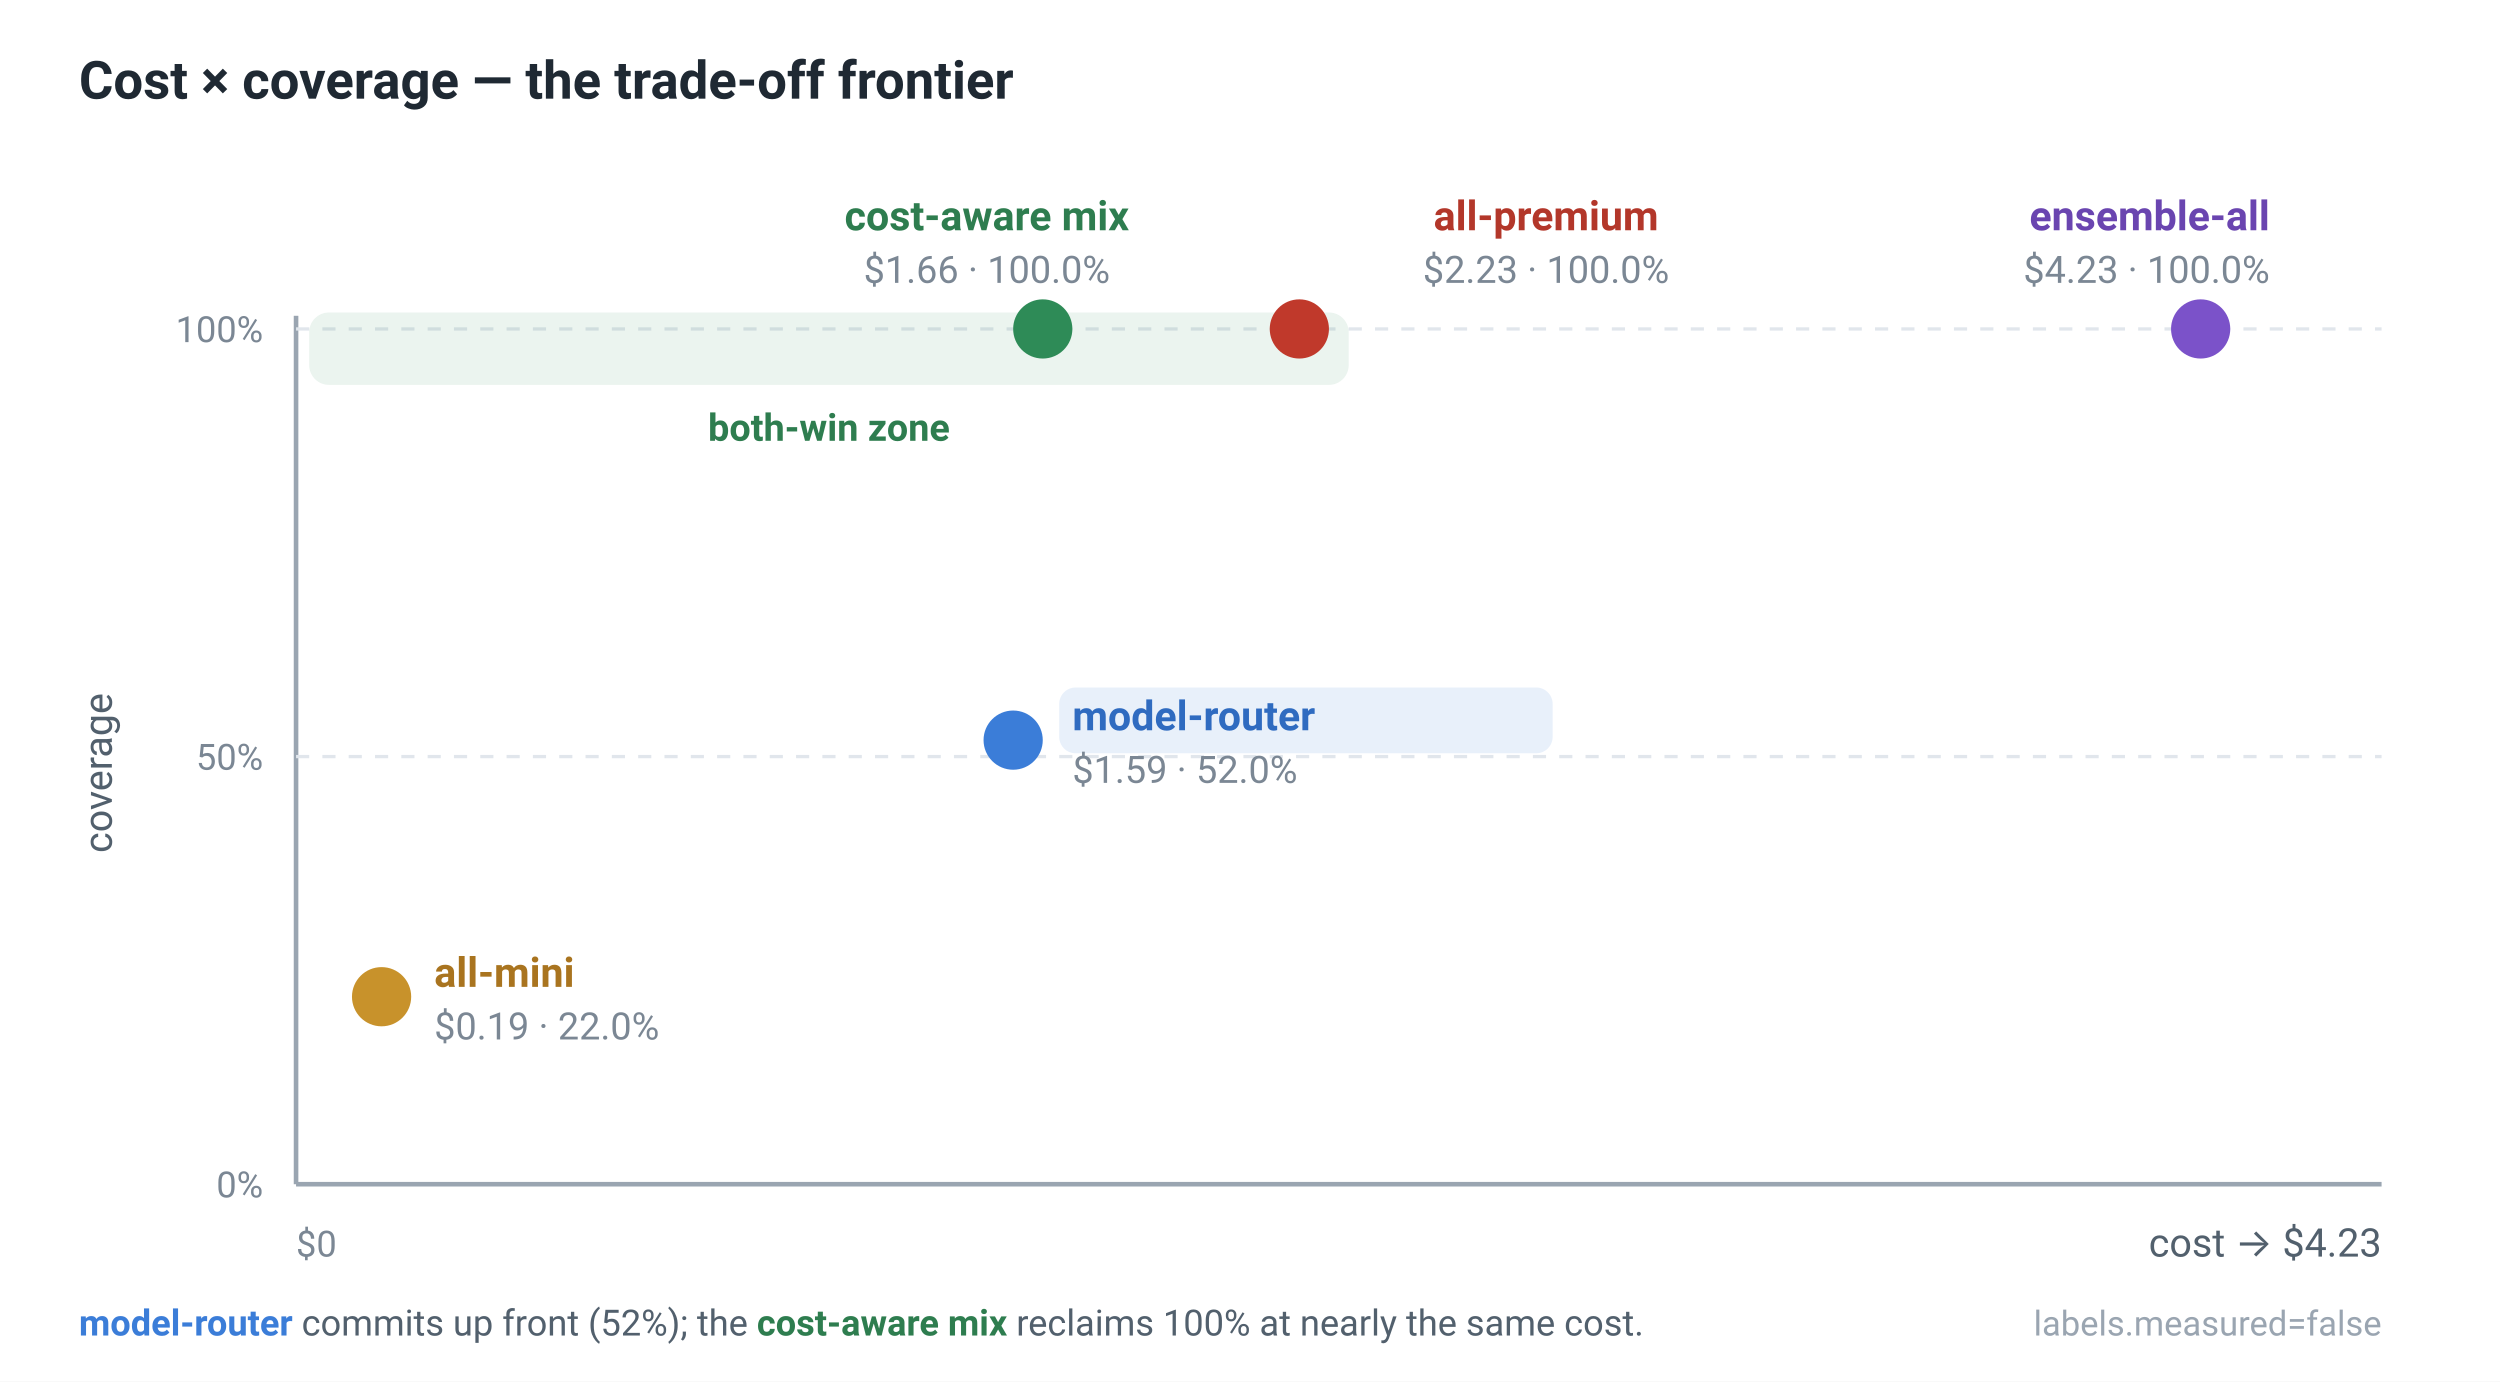
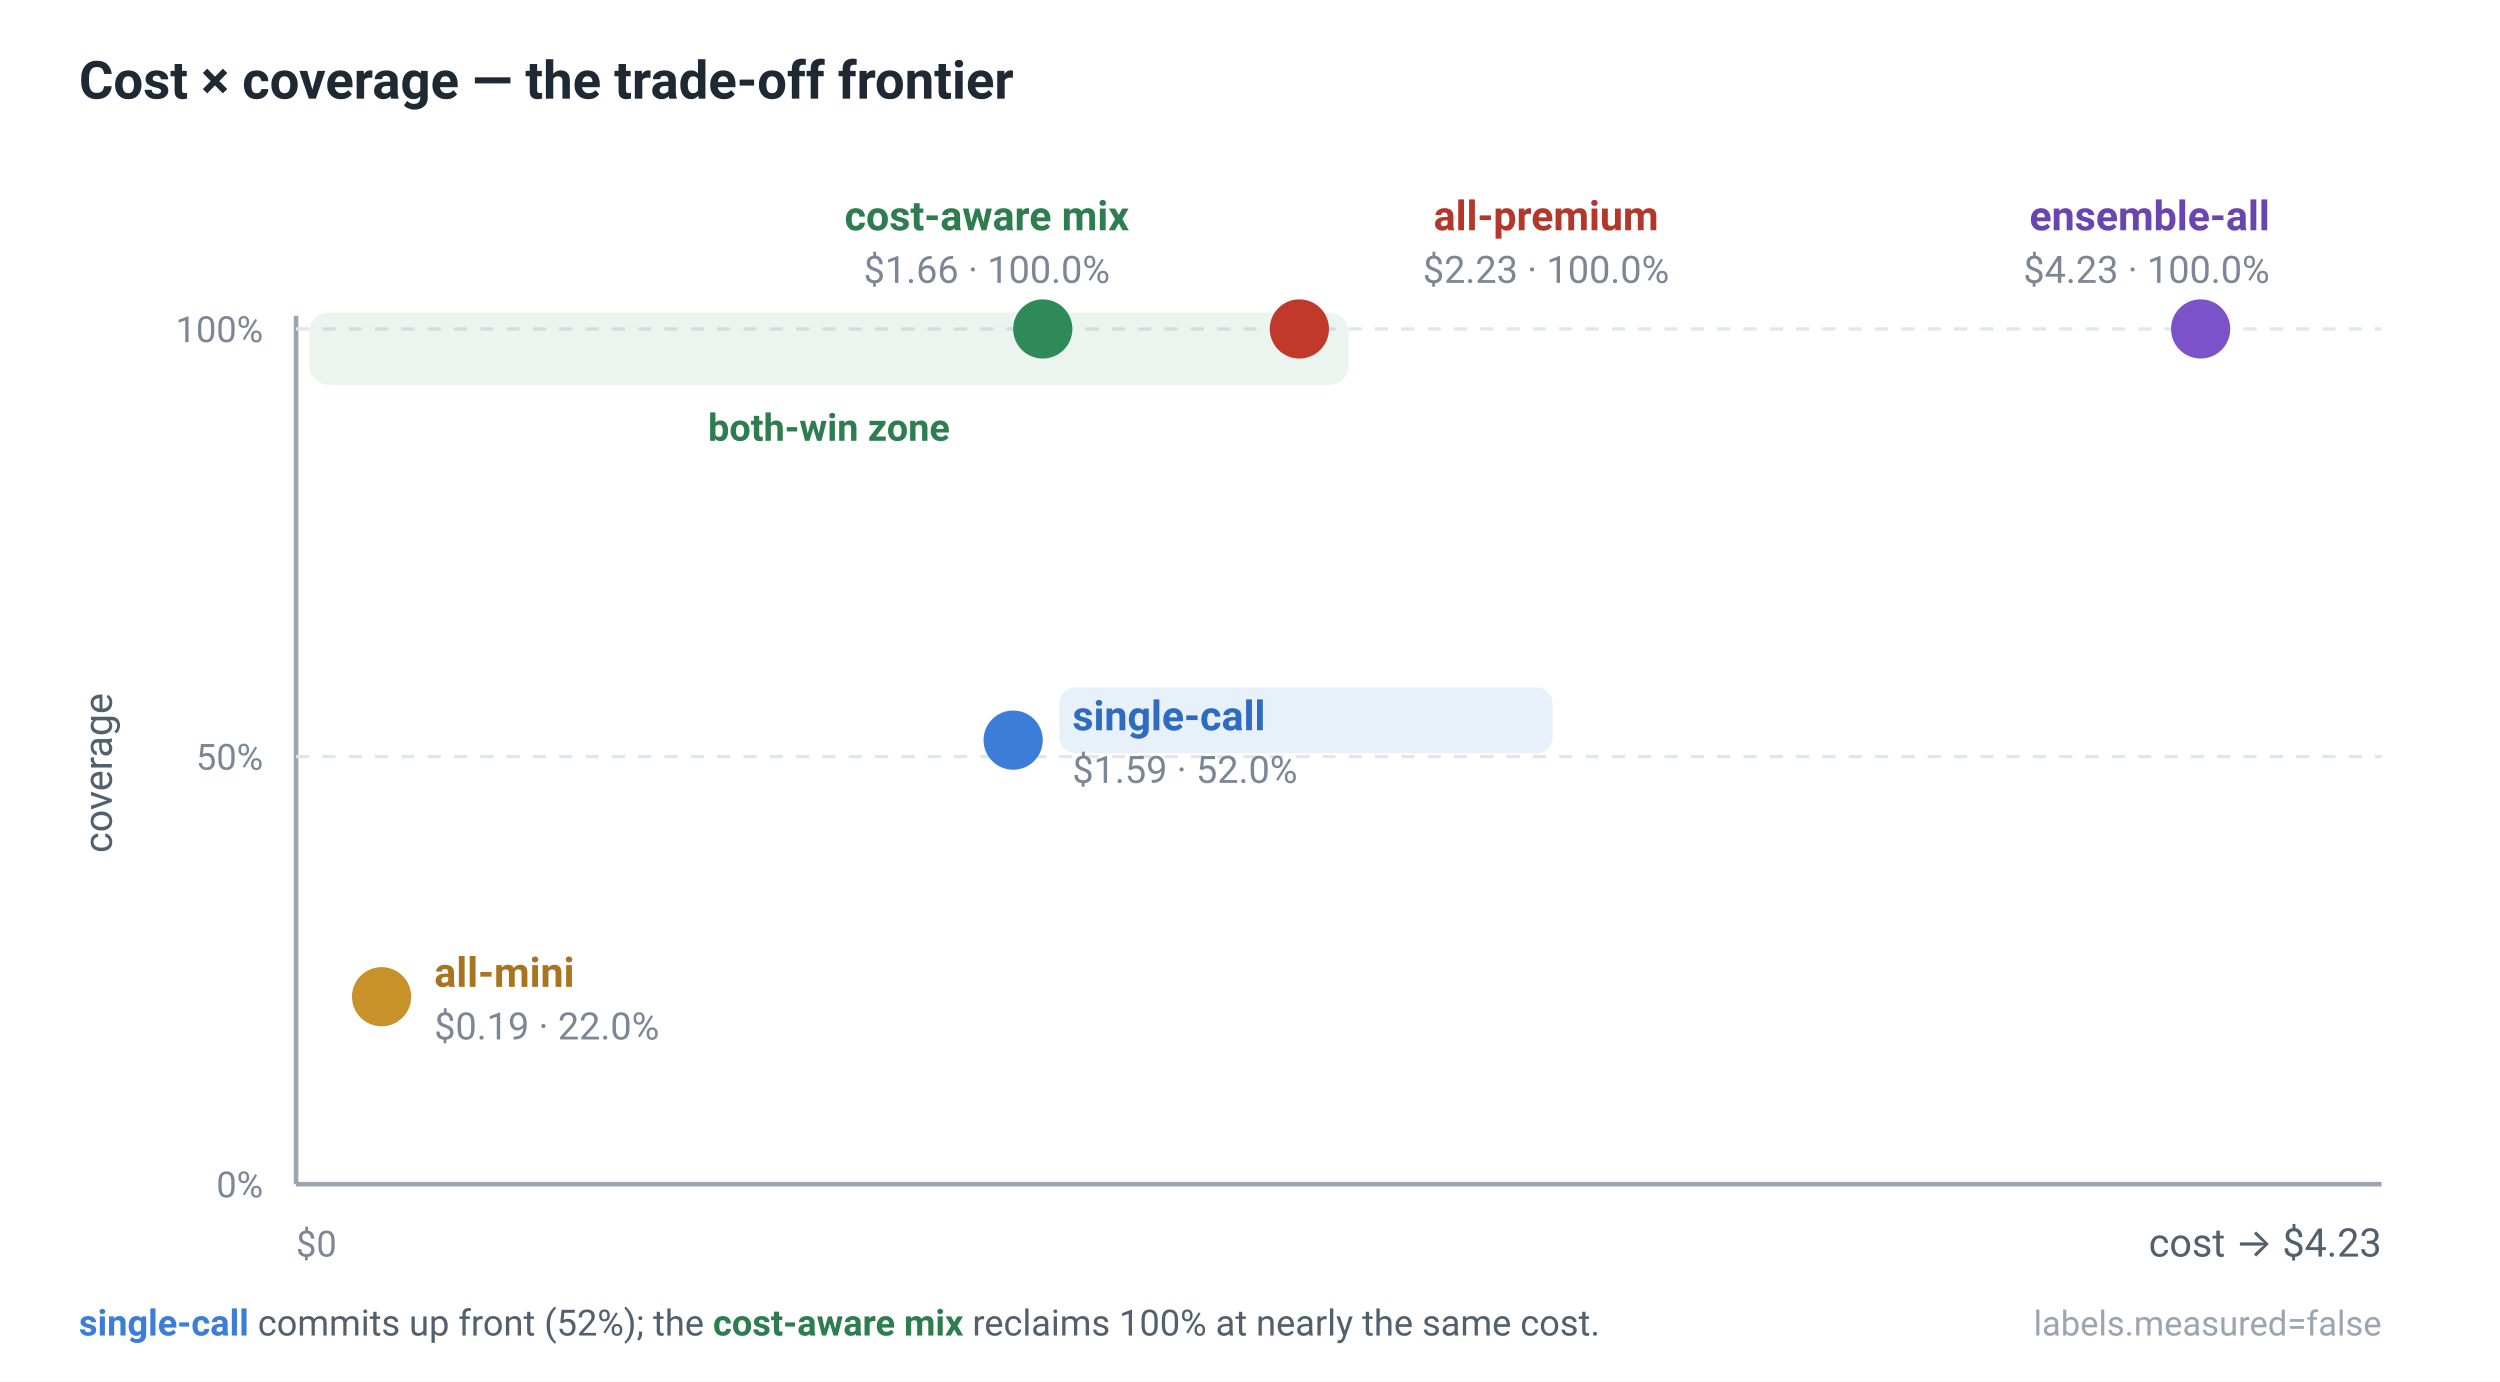
- <svg xmlns="http://www.w3.org/2000/svg" width="760" height="420" viewBox="0 0 760 420" font-family="-apple-system, BlinkMacSystemFont, 'Segoe UI', Roboto, sans-serif" role="img" aria-label="Cost versus coverage scatter of five strategies: all-mini cheap but low coverage, model-router mid cost 52 percent, cost-aware mix full coverage at low cost, all-premium full coverage higher cost, ensemble-all full coverage highest cost">
+ <svg xmlns="http://www.w3.org/2000/svg" width="760" height="420" viewBox="0 0 760 420" font-family="-apple-system, BlinkMacSystemFont, 'Segoe UI', Roboto, sans-serif" role="img" aria-label="Cost versus coverage scatter of five strategies: all-mini cheap but low coverage, single-call mid cost 52 percent, cost-aware mix full coverage at low cost, all-premium full coverage higher cost, ensemble-all full coverage highest cost">
  <rect x="0" y="0" width="760" height="420" fill="#ffffff" />
  <text x="24" y="30" font-size="16" font-weight="700" fill="#1f2933">Cost × coverage — the trade-off frontier</text>
  <line x1="90" y1="96" x2="90" y2="360" stroke="#9aa5b1" stroke-width="1.4" />
  <line x1="90" y1="360" x2="724" y2="360" stroke="#9aa5b1" stroke-width="1.4" />
  <line x1="90" y1="100" x2="724" y2="100" stroke="#e1e6ec" stroke-width="1" stroke-dasharray="4 4" />
  <line x1="90" y1="230" x2="724" y2="230" stroke="#e1e6ec" stroke-width="1" stroke-dasharray="4 4" />
  <text x="80" y="104" font-size="11" fill="#7b8794" text-anchor="end">100%</text>
  <text x="80" y="234" font-size="11" fill="#7b8794" text-anchor="end">50%</text>
  <text x="80" y="364" font-size="11" fill="#7b8794" text-anchor="end">0%</text>
  <text x="34" y="235" font-size="12" fill="#52606d" text-anchor="middle" transform="rotate(-90 34 235)">coverage</text>
  <text x="90" y="382" font-size="11" fill="#7b8794">$0</text>
  <text x="724" y="382" font-size="12" fill="#52606d" text-anchor="end">cost → $4.23</text>
  <rect x="94" y="95" width="316" height="22" rx="6" fill="#2e8b57" opacity="0.10" />
  <text x="252" y="134" font-size="11.5" font-weight="700" fill="#2e7d4f" text-anchor="middle">both-win zone</text>
  <circle cx="116" cy="303" r="9" fill="#c8922b" />
  <text x="132" y="300" font-size="12.5" font-weight="700" fill="#a9741f">all-mini</text>
  <text x="132" y="316" font-size="11.5" fill="#7b8794">$0.19 · 22.0%</text>
  <rect x="322" y="209" width="150" height="20" rx="5" fill="#3b7dd8" opacity="0.12" />
  <circle cx="308" cy="225" r="9" fill="#3b7dd8" />
-   <text x="326" y="222" font-size="12.5" font-weight="700" fill="#2f6bc0">model-router</text>
+   <text x="326" y="222" font-size="12.5" font-weight="700" fill="#2f6bc0">single-call</text>
  <text x="326" y="238" font-size="11.5" fill="#7b8794">$1.59 · 52.0%</text>
  <circle cx="317" cy="100" r="9" fill="#2e8b57" />
  <text x="300" y="70" font-size="12.5" font-weight="700" fill="#2e7d4f" text-anchor="middle">cost-aware mix</text>
  <text x="300" y="86" font-size="11.5" fill="#7b8794" text-anchor="middle">$1.66 · 100.0%</text>
  <circle cx="395" cy="100" r="9" fill="#c0392b" />
  <text x="470" y="70" font-size="12.5" font-weight="700" fill="#b3372a" text-anchor="middle">all-premium</text>
  <text x="470" y="86" font-size="11.5" fill="#7b8794" text-anchor="middle">$2.23 · 100.0%</text>
  <circle cx="669" cy="100" r="9" fill="#7b52c9" />
  <text x="690" y="70" font-size="12.5" font-weight="700" fill="#6a45b0" text-anchor="end">ensemble-all</text>
  <text x="690" y="86" font-size="11.5" fill="#7b8794" text-anchor="end">$4.23 · 100.0%</text>
  <text x="24" y="406" font-size="11" fill="#52606d">
-     <tspan font-weight="700" fill="#3b7dd8">model-router</tspan> commits up front (52%); the <tspan font-weight="700" fill="#2e7d4f">cost-aware mix</tspan> reclaims 100% at nearly the same cost.</text>
+     <tspan font-weight="700" fill="#3b7dd8">single-call</tspan> commits up front (52%); the <tspan font-weight="700" fill="#2e7d4f">cost-aware mix</tspan> reclaims 100% at nearly the same cost.</text>
  <text x="724" y="406" font-size="10.5" fill="#9aa5b1" text-anchor="end">labels.measured=false</text>
</svg>
